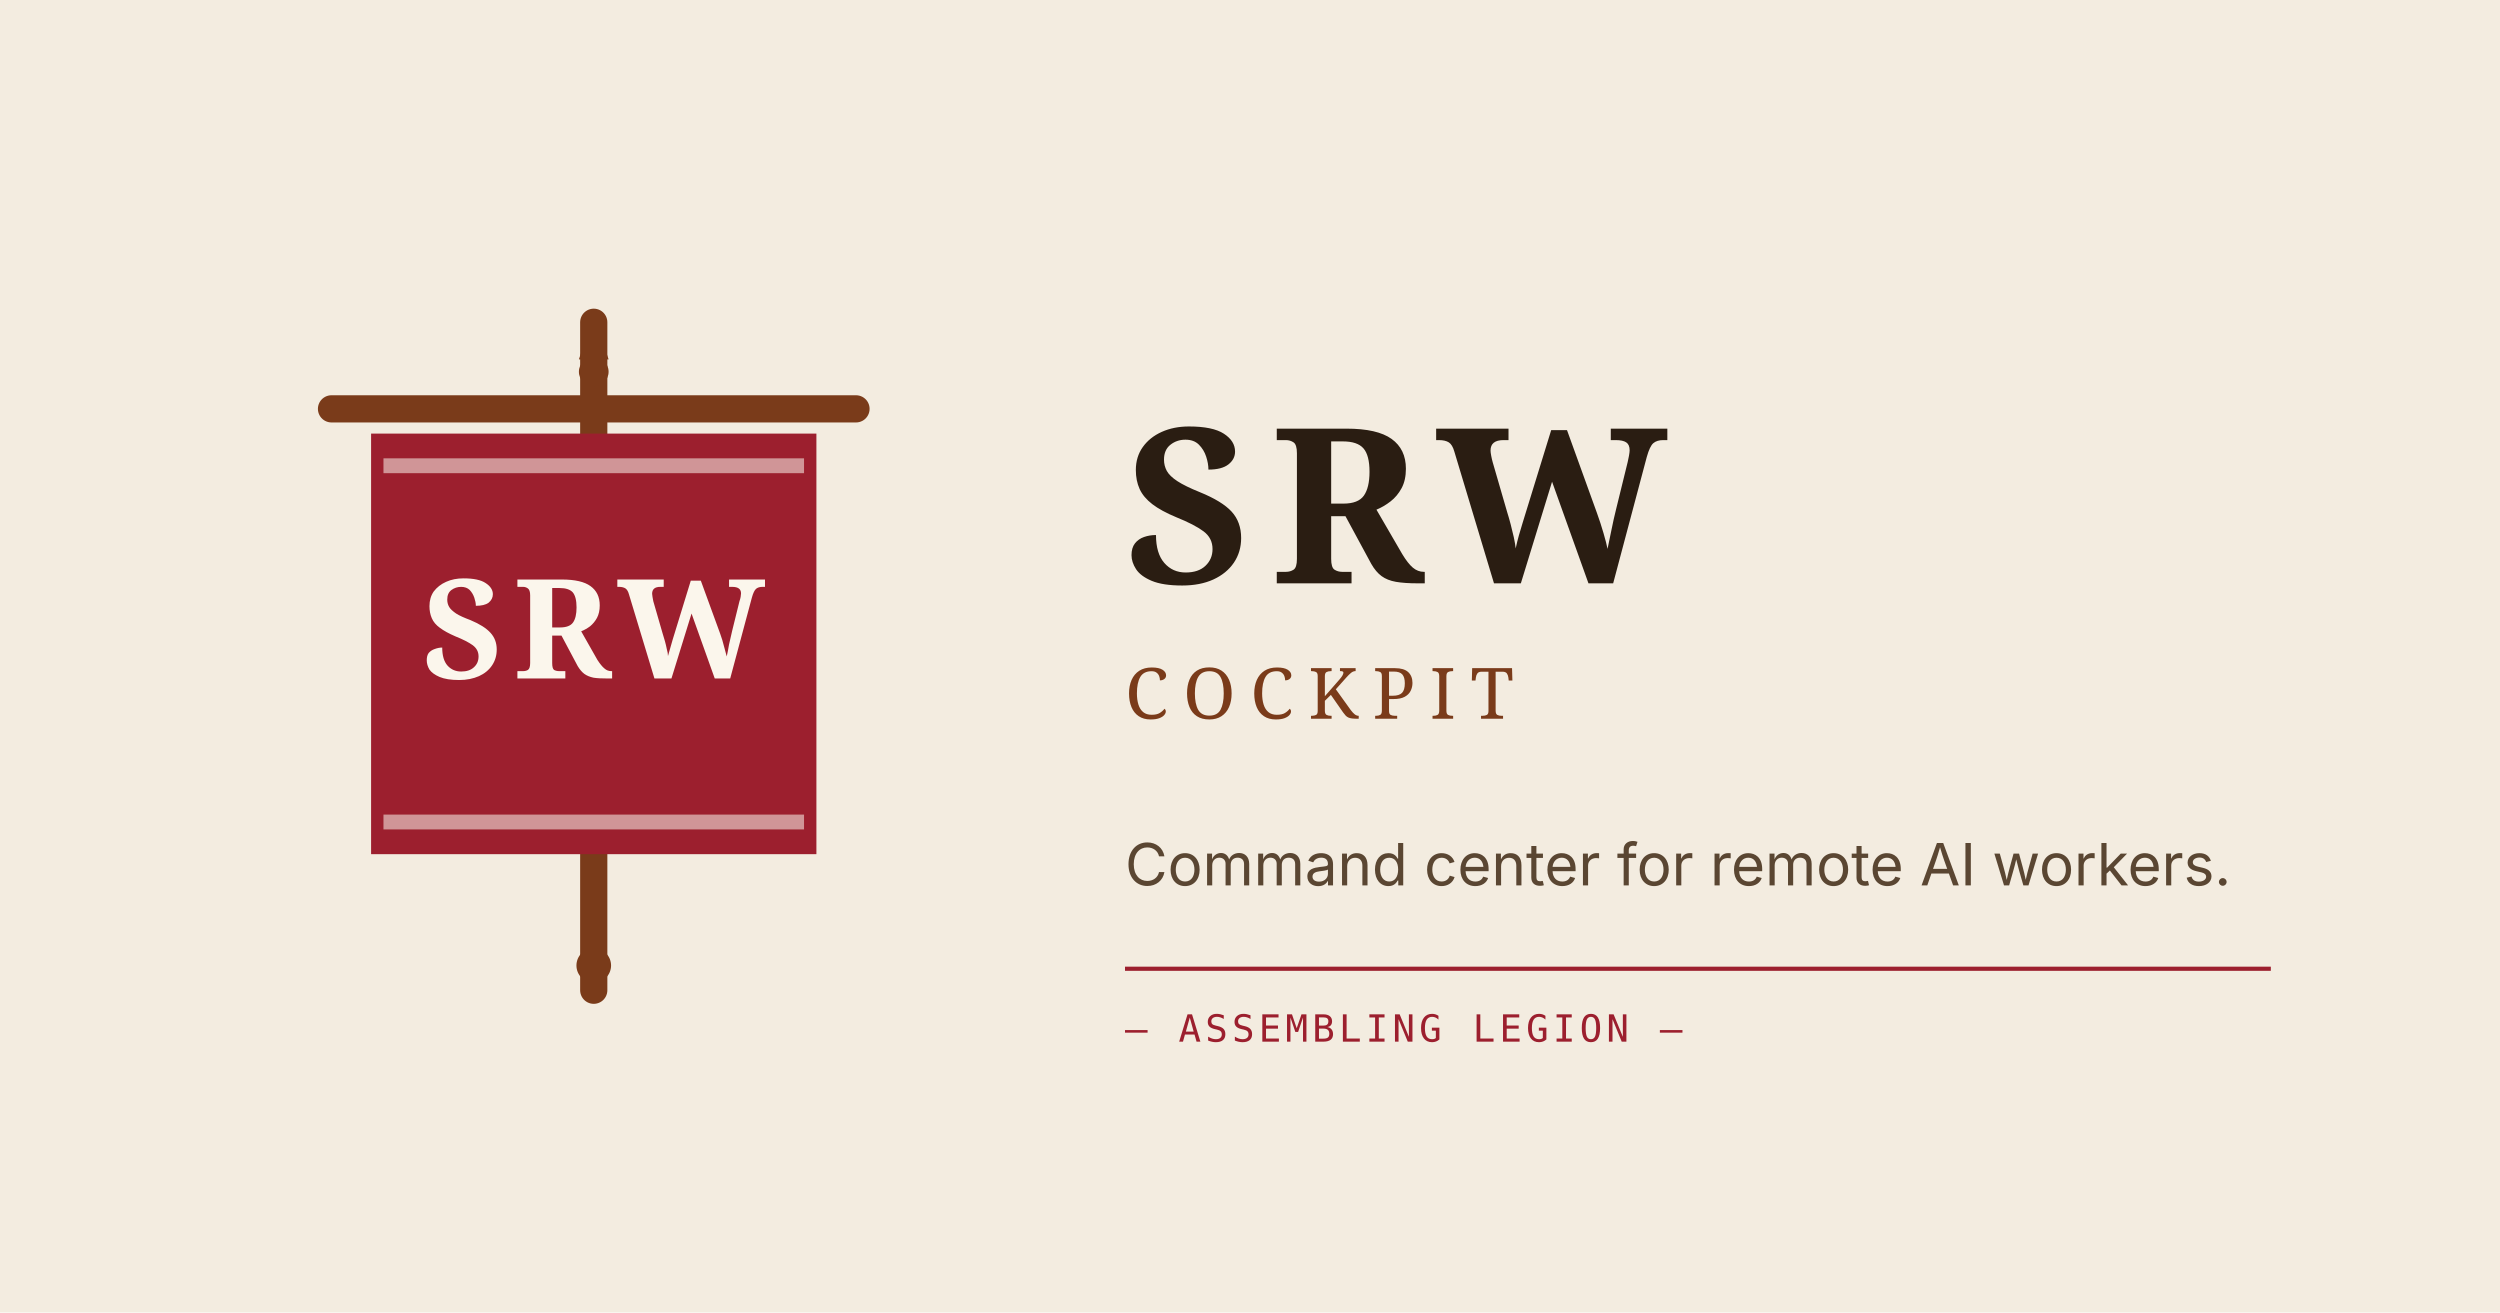
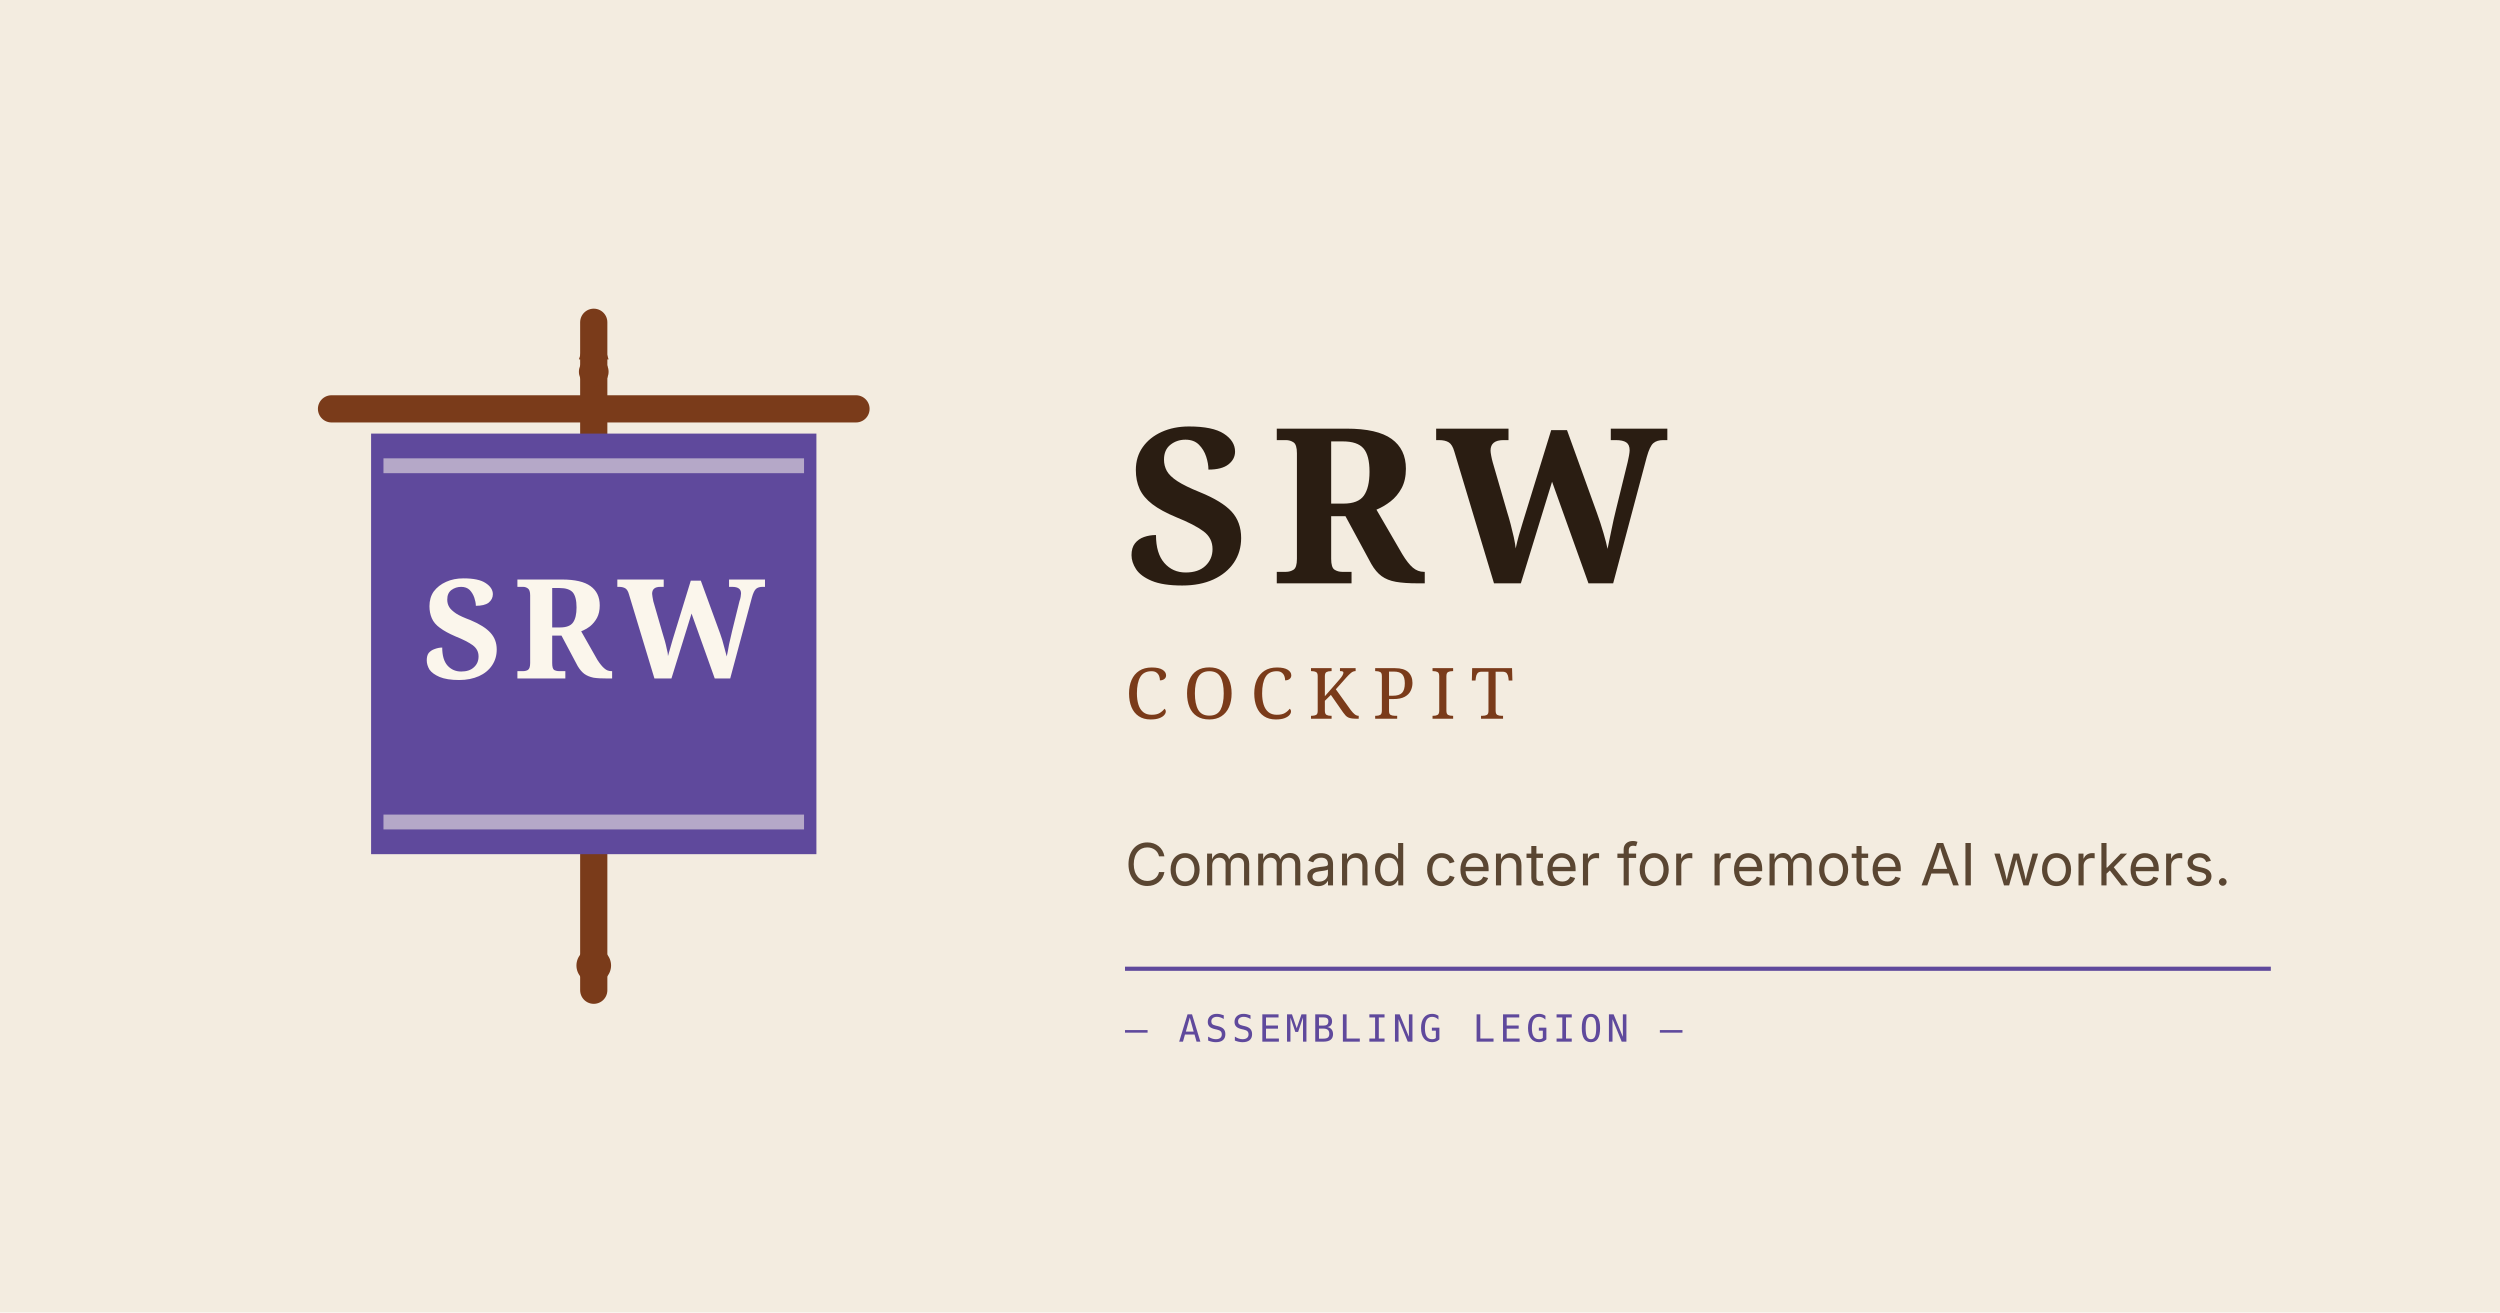
<svg xmlns="http://www.w3.org/2000/svg" width="1200" height="630" viewBox="0 0 1200 630">
  <rect width="1200" height="630" fill="#f3ece0" />
  <g transform="translate(95 125)">
    <g transform="translate(0 0) scale(11.875)">
      <line x1="16" y1="2.5" x2="16" y2="29.5" stroke="#7a3b1a" stroke-width="1.1" stroke-linecap="round" />
      <path d="M 16 2.2 L 15.4 4 L 16.6 4 Z" fill="#7a3b1a" />
      <circle cx="16" cy="4.5" r="0.6" fill="#7a3b1a" />
      <line x1="5.4" y1="6" x2="26.6" y2="6" stroke="#7a3b1a" stroke-width="1.1" stroke-linecap="round" />
      <circle cx="16" cy="28.5" r="0.7" fill="#7a3b1a" />
-       <rect x="7" y="7" width="18" height="17" fill="#9c1f2e" />
+       <rect x="7" y="7" width="18" height="17" fill="#5f499c" />
      <rect x="7.5" y="8" width="17" height="0.6" fill="#fbf6ec" opacity="0.55" />
      <rect x="7.5" y="22.4" width="17" height="0.6" fill="#fbf6ec" opacity="0.55" />
      <text x="16" y="16.9" text-anchor="middle" font-family="Cinzel, Georgia, serif" font-weight="700" font-size="5.6" letter-spacing="0.4" fill="#fbf6ec">SRW</text>
    </g>
  </g>
  <text x="540" y="280" font-family="Cinzel, Georgia, serif" font-weight="700" font-size="104" letter-spacing="9" fill="#2a1d12">SRW</text>
  <text x="540" y="345" font-family="Cinzel, Georgia, serif" font-weight="500" font-size="34" letter-spacing="7" fill="#7a3b1a">COCKPIT</text>
  <text x="540" y="425" font-family="Inter, system-ui, sans-serif" font-size="28" fill="#5a4632">Command center for remote AI workers.</text>
-   <line x1="540" y1="465" x2="1090" y2="465" stroke="#9c1f2e" stroke-width="2" />
-   <text x="540" y="500" font-family="JetBrains Mono, monospace" font-size="18" letter-spacing="2" fill="#9c1f2e">— ASSEMBLING LEGION —</text>
+   <line x1="540" y1="465" x2="1090" y2="465" stroke="#5f499c" stroke-width="2" />
+   <text x="540" y="500" font-family="JetBrains Mono, monospace" font-size="18" letter-spacing="2" fill="#5f499c">— ASSEMBLING LEGION —</text>
</svg>
